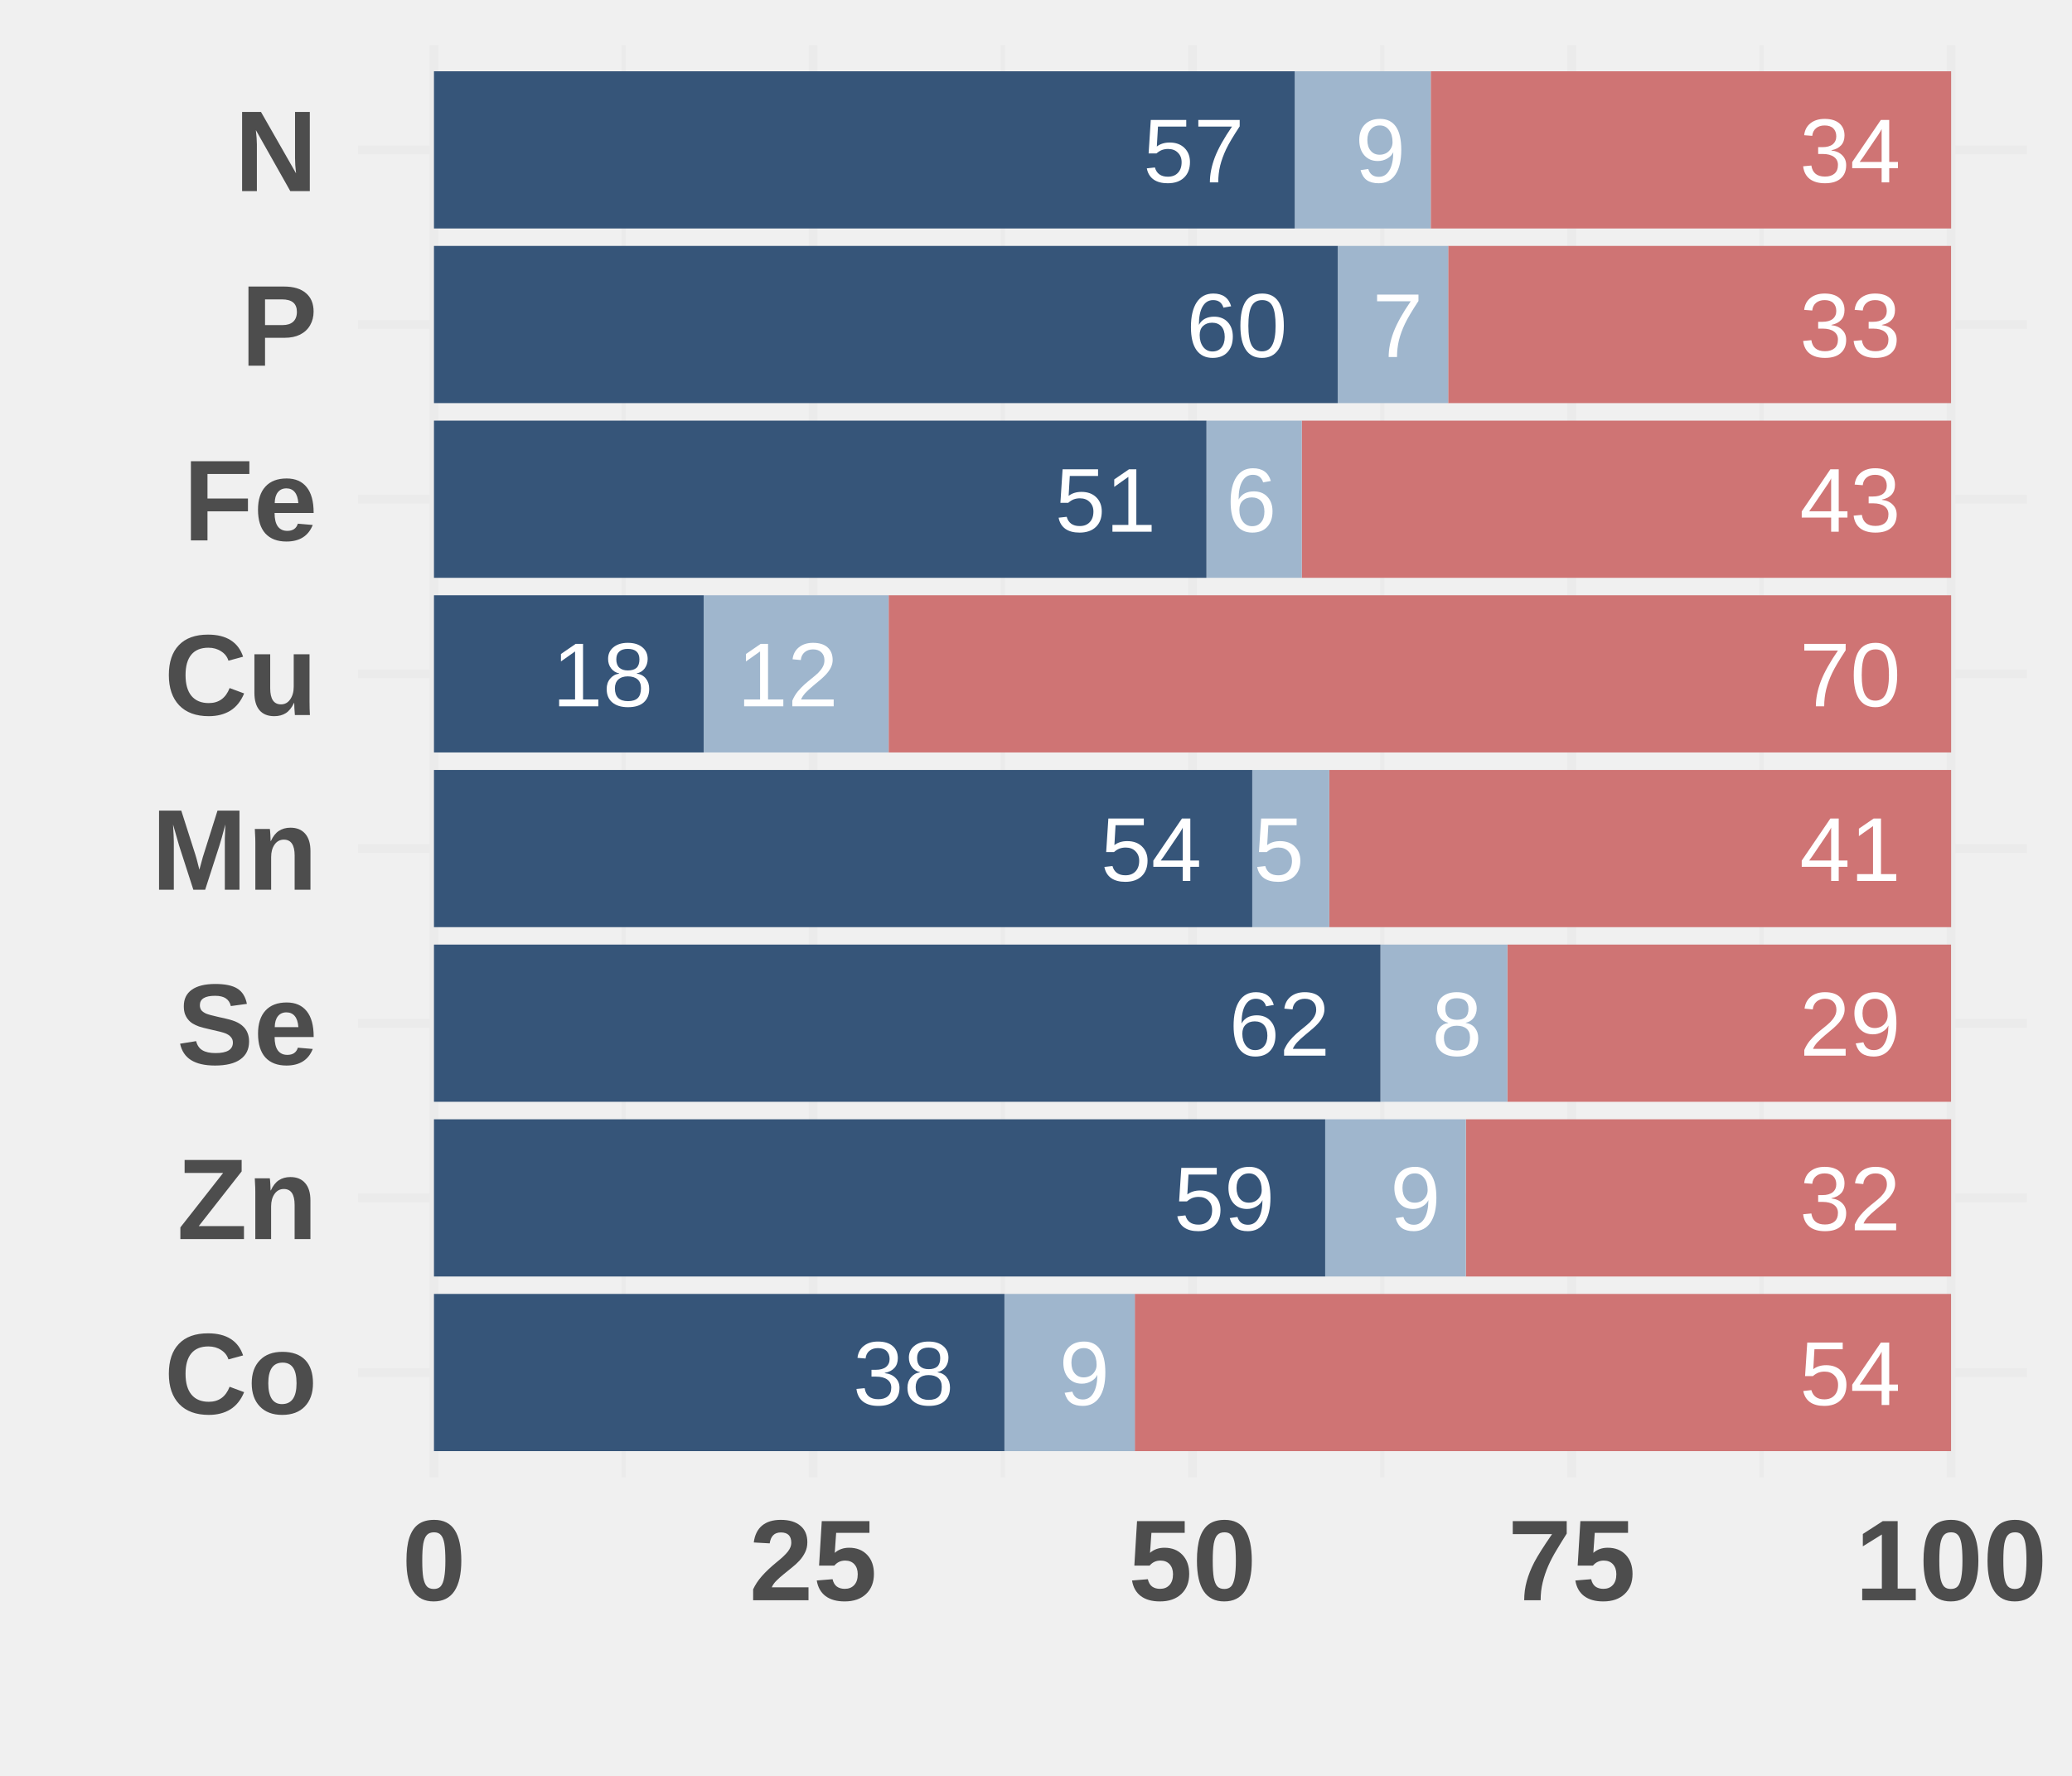
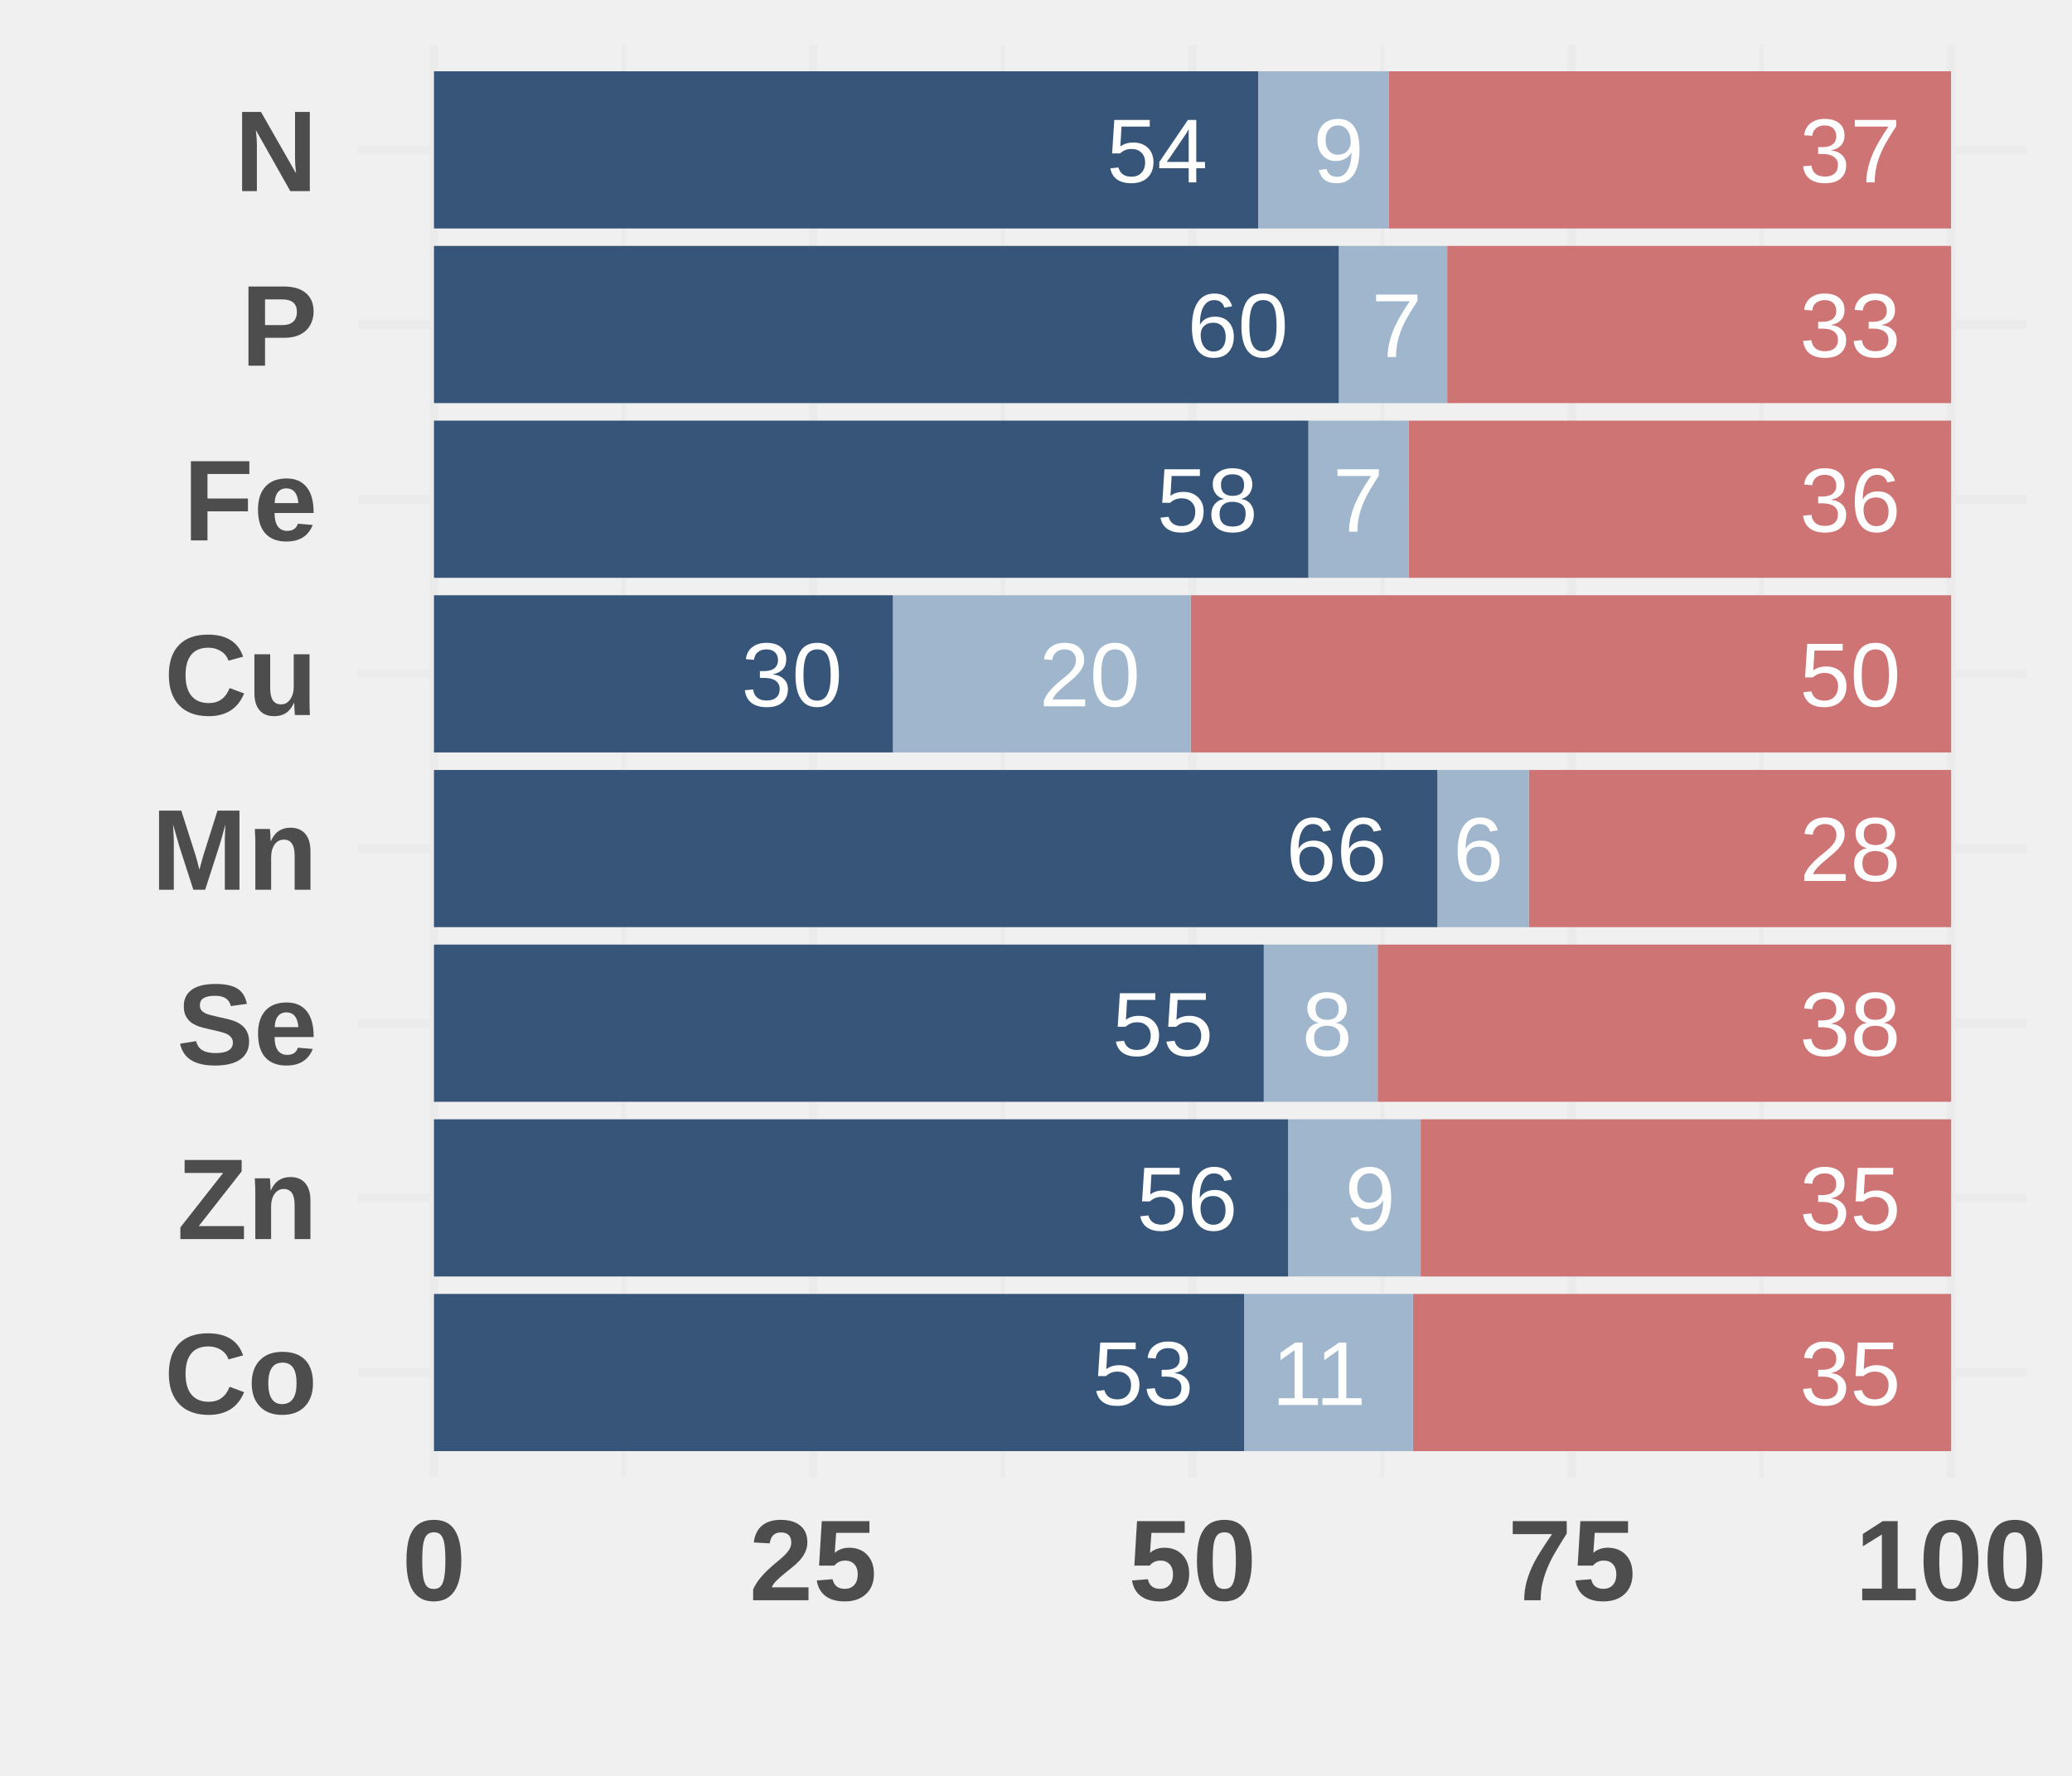
<svg xmlns="http://www.w3.org/2000/svg" class="svglite" width="252.00pt" height="216.00pt" viewBox="0 0 252.00 216.00">
  <defs>
    <style type="text/css">
    .svglite line, .svglite polyline, .svglite polygon, .svglite path, .svglite rect, .svglite circle {
      fill: none;
      stroke: #000000;
      stroke-linecap: round;
      stroke-linejoin: round;
      stroke-miterlimit: 10.00;
    }
    .svglite text {
      white-space: pre;
    }
  </style>
  </defs>
  <rect width="100%" height="100%" style="stroke: none; fill: none;" />
  <defs>
    <clipPath id="cpMC4wMHwyNTIuMDB8MC4wMHwyMTYuMDA=">
      <rect x="0.00" y="0.00" width="252.00" height="216.00" />
    </clipPath>
  </defs>
  <g clip-path="url(#cpMC4wMHwyNTIuMDB8MC4wMHwyMTYuMDA=)">
</g>
  <defs>
    <clipPath id="cpNDMuNTV8MjQ2LjUyfDUuNDh8MTc5LjY5">
      <rect x="43.55" y="5.48" width="202.97" height="174.21" />
    </clipPath>
  </defs>
  <g clip-path="url(#cpNDMuNTV8MjQ2LjUyfDUuNDh8MTc5LjY5)">
    <polyline points="75.84,179.69 75.84,5.48 " style="stroke-width: 0.53; stroke: #EBEBEB; stroke-linecap: butt;" />
    <polyline points="121.97,179.69 121.97,5.48 " style="stroke-width: 0.53; stroke: #EBEBEB; stroke-linecap: butt;" />
    <polyline points="168.10,179.69 168.10,5.48 " style="stroke-width: 0.53; stroke: #EBEBEB; stroke-linecap: butt;" />
    <polyline points="214.23,179.69 214.23,5.48 " style="stroke-width: 0.53; stroke: #EBEBEB; stroke-linecap: butt;" />
    <polyline points="43.55,166.94 246.52,166.94 " style="stroke-width: 1.07; stroke: #EBEBEB; stroke-linecap: butt;" />
    <polyline points="43.55,145.70 246.52,145.70 " style="stroke-width: 1.07; stroke: #EBEBEB; stroke-linecap: butt;" />
    <polyline points="43.55,124.45 246.52,124.45 " style="stroke-width: 1.07; stroke: #EBEBEB; stroke-linecap: butt;" />
    <polyline points="43.55,103.21 246.52,103.21 " style="stroke-width: 1.07; stroke: #EBEBEB; stroke-linecap: butt;" />
    <polyline points="43.55,81.96 246.52,81.96 " style="stroke-width: 1.07; stroke: #EBEBEB; stroke-linecap: butt;" />
    <polyline points="43.55,60.72 246.52,60.72 " style="stroke-width: 1.07; stroke: #EBEBEB; stroke-linecap: butt;" />
    <polyline points="43.55,39.47 246.52,39.47 " style="stroke-width: 1.07; stroke: #EBEBEB; stroke-linecap: butt;" />
    <polyline points="43.55,18.23 246.52,18.23 " style="stroke-width: 1.07; stroke: #EBEBEB; stroke-linecap: butt;" />
    <polyline points="52.78,179.69 52.78,5.48 " style="stroke-width: 1.07; stroke: #EBEBEB; stroke-linecap: butt;" />
    <polyline points="98.90,179.69 98.90,5.48 " style="stroke-width: 1.07; stroke: #EBEBEB; stroke-linecap: butt;" />
    <polyline points="145.03,179.69 145.03,5.48 " style="stroke-width: 1.07; stroke: #EBEBEB; stroke-linecap: butt;" />
    <polyline points="191.16,179.69 191.16,5.48 " style="stroke-width: 1.07; stroke: #EBEBEB; stroke-linecap: butt;" />
    <polyline points="237.29,179.69 237.29,5.48 " style="stroke-width: 1.07; stroke: #EBEBEB; stroke-linecap: butt;" />
-     <rect x="174.01" y="8.67" width="63.29" height="19.12" style="stroke-width: 1.07; stroke: none; stroke-linecap: square; stroke-linejoin: miter; fill: #CF7474;" />
-     <rect x="176.13" y="29.91" width="61.16" height="19.12" style="stroke-width: 1.07; stroke: none; stroke-linecap: square; stroke-linejoin: miter; fill: #CF7474;" />
-     <rect x="158.32" y="51.16" width="78.98" height="19.12" style="stroke-width: 1.07; stroke: none; stroke-linecap: square; stroke-linejoin: miter; fill: #CF7474;" />
-     <rect x="108.08" y="72.40" width="129.22" height="19.12" style="stroke-width: 1.07; stroke: none; stroke-linecap: square; stroke-linejoin: miter; fill: #CF7474;" />
-     <rect x="161.67" y="93.65" width="75.63" height="19.12" style="stroke-width: 1.07; stroke: none; stroke-linecap: square; stroke-linejoin: miter; fill: #CF7474;" />
-     <rect x="183.33" y="114.89" width="53.96" height="19.12" style="stroke-width: 1.07; stroke: none; stroke-linecap: square; stroke-linejoin: miter; fill: #CF7474;" />
-     <rect x="178.28" y="136.14" width="59.02" height="19.12" style="stroke-width: 1.07; stroke: none; stroke-linecap: square; stroke-linejoin: miter; fill: #CF7474;" />
-     <rect x="138.01" y="157.38" width="99.28" height="19.12" style="stroke-width: 1.07; stroke: none; stroke-linecap: square; stroke-linejoin: miter; fill: #CF7474;" />
-     <rect x="157.45" y="8.67" width="16.55" height="19.12" style="stroke-width: 1.07; stroke: none; stroke-linecap: square; stroke-linejoin: miter; fill: #9FB6CD;" />
-     <rect x="162.70" y="29.91" width="13.43" height="19.12" style="stroke-width: 1.07; stroke: none; stroke-linecap: square; stroke-linejoin: miter; fill: #9FB6CD;" />
-     <rect x="146.73" y="51.16" width="11.59" height="19.12" style="stroke-width: 1.07; stroke: none; stroke-linecap: square; stroke-linejoin: miter; fill: #9FB6CD;" />
-     <rect x="85.57" y="72.40" width="22.50" height="19.12" style="stroke-width: 1.07; stroke: none; stroke-linecap: square; stroke-linejoin: miter; fill: #9FB6CD;" />
-     <rect x="152.30" y="93.65" width="9.37" height="19.12" style="stroke-width: 1.07; stroke: none; stroke-linecap: square; stroke-linejoin: miter; fill: #9FB6CD;" />
-     <rect x="167.88" y="114.89" width="15.45" height="19.12" style="stroke-width: 1.07; stroke: none; stroke-linecap: square; stroke-linejoin: miter; fill: #9FB6CD;" />
-     <rect x="161.16" y="136.14" width="17.11" height="19.12" style="stroke-width: 1.07; stroke: none; stroke-linecap: square; stroke-linejoin: miter; fill: #9FB6CD;" />
-     <rect x="122.16" y="157.38" width="15.86" height="19.12" style="stroke-width: 1.07; stroke: none; stroke-linecap: square; stroke-linejoin: miter; fill: #9FB6CD;" />
-     <rect x="52.78" y="8.67" width="104.68" height="19.12" style="stroke-width: 1.07; stroke: none; stroke-linecap: square; stroke-linejoin: miter; fill: #365579;" />
-     <rect x="52.78" y="29.91" width="109.92" height="19.12" style="stroke-width: 1.07; stroke: none; stroke-linecap: square; stroke-linejoin: miter; fill: #365579;" />
-     <rect x="52.78" y="51.16" width="93.95" height="19.12" style="stroke-width: 1.07; stroke: none; stroke-linecap: square; stroke-linejoin: miter; fill: #365579;" />
-     <rect x="52.78" y="72.40" width="32.80" height="19.12" style="stroke-width: 1.07; stroke: none; stroke-linecap: square; stroke-linejoin: miter; fill: #365579;" />
-     <rect x="52.78" y="93.65" width="99.52" height="19.12" style="stroke-width: 1.07; stroke: none; stroke-linecap: square; stroke-linejoin: miter; fill: #365579;" />
-     <rect x="52.78" y="114.89" width="115.11" height="19.12" style="stroke-width: 1.07; stroke: none; stroke-linecap: square; stroke-linejoin: miter; fill: #365579;" />
-     <rect x="52.78" y="136.14" width="108.39" height="19.12" style="stroke-width: 1.07; stroke: none; stroke-linecap: square; stroke-linejoin: miter; fill: #365579;" />
-     <rect x="52.78" y="157.38" width="69.38" height="19.12" style="stroke-width: 1.07; stroke: none; stroke-linecap: square; stroke-linejoin: miter; fill: #365579;" />
-     <text x="231.16" y="22.18" text-anchor="end" style="font-size: 11.04px;fill: #FFFFFF; font-family: &quot;Arial&quot;;" textLength="12.27px" lengthAdjust="spacingAndGlyphs">34</text>
+     <rect x="168.92" y="8.67" width="68.37" height="19.12" style="stroke-width: 1.07; stroke: none; stroke-linecap: square; stroke-linejoin: miter; fill: #CF7474;" />
+     <rect x="176.01" y="29.91" width="61.29" height="19.12" style="stroke-width: 1.07; stroke: none; stroke-linecap: square; stroke-linejoin: miter; fill: #CF7474;" />
+     <rect x="171.31" y="51.16" width="65.99" height="19.12" style="stroke-width: 1.07; stroke: none; stroke-linecap: square; stroke-linejoin: miter; fill: #CF7474;" />
+     <rect x="144.81" y="72.40" width="92.49" height="19.12" style="stroke-width: 1.07; stroke: none; stroke-linecap: square; stroke-linejoin: miter; fill: #CF7474;" />
+     <rect x="185.93" y="93.65" width="51.37" height="19.12" style="stroke-width: 1.07; stroke: none; stroke-linecap: square; stroke-linejoin: miter; fill: #CF7474;" />
+     <rect x="167.55" y="114.89" width="69.75" height="19.12" style="stroke-width: 1.07; stroke: none; stroke-linecap: square; stroke-linejoin: miter; fill: #CF7474;" />
+     <rect x="172.78" y="136.14" width="64.52" height="19.12" style="stroke-width: 1.07; stroke: none; stroke-linecap: square; stroke-linejoin: miter; fill: #CF7474;" />
+     <rect x="171.86" y="157.38" width="65.44" height="19.12" style="stroke-width: 1.07; stroke: none; stroke-linecap: square; stroke-linejoin: miter; fill: #CF7474;" />
+     <rect x="153.02" y="8.67" width="15.91" height="19.12" style="stroke-width: 1.07; stroke: none; stroke-linecap: square; stroke-linejoin: miter; fill: #9FB6CD;" />
+     <rect x="162.81" y="29.91" width="13.20" height="19.12" style="stroke-width: 1.07; stroke: none; stroke-linecap: square; stroke-linejoin: miter; fill: #9FB6CD;" />
+     <rect x="159.11" y="51.16" width="12.20" height="19.12" style="stroke-width: 1.07; stroke: none; stroke-linecap: square; stroke-linejoin: miter; fill: #9FB6CD;" />
+     <rect x="108.58" y="72.40" width="36.22" height="19.12" style="stroke-width: 1.07; stroke: none; stroke-linecap: square; stroke-linejoin: miter; fill: #9FB6CD;" />
+     <rect x="174.82" y="93.65" width="11.11" height="19.12" style="stroke-width: 1.07; stroke: none; stroke-linecap: square; stroke-linejoin: miter; fill: #9FB6CD;" />
+     <rect x="153.70" y="114.89" width="13.85" height="19.12" style="stroke-width: 1.07; stroke: none; stroke-linecap: square; stroke-linejoin: miter; fill: #9FB6CD;" />
+     <rect x="156.66" y="136.14" width="16.12" height="19.12" style="stroke-width: 1.07; stroke: none; stroke-linecap: square; stroke-linejoin: miter; fill: #9FB6CD;" />
+     <rect x="151.30" y="157.38" width="20.55" height="19.12" style="stroke-width: 1.07; stroke: none; stroke-linecap: square; stroke-linejoin: miter; fill: #9FB6CD;" />
+     <rect x="52.78" y="8.67" width="100.24" height="19.12" style="stroke-width: 1.07; stroke: none; stroke-linecap: square; stroke-linejoin: miter; fill: #365579;" />
+     <rect x="52.78" y="29.91" width="110.04" height="19.12" style="stroke-width: 1.07; stroke: none; stroke-linecap: square; stroke-linejoin: miter; fill: #365579;" />
+     <rect x="52.78" y="51.16" width="106.34" height="19.12" style="stroke-width: 1.07; stroke: none; stroke-linecap: square; stroke-linejoin: miter; fill: #365579;" />
+     <rect x="52.78" y="72.40" width="55.81" height="19.12" style="stroke-width: 1.07; stroke: none; stroke-linecap: square; stroke-linejoin: miter; fill: #365579;" />
+     <rect x="52.78" y="93.65" width="122.04" height="19.12" style="stroke-width: 1.07; stroke: none; stroke-linecap: square; stroke-linejoin: miter; fill: #365579;" />
+     <rect x="52.78" y="114.89" width="100.92" height="19.12" style="stroke-width: 1.07; stroke: none; stroke-linecap: square; stroke-linejoin: miter; fill: #365579;" />
+     <rect x="52.78" y="136.14" width="103.88" height="19.12" style="stroke-width: 1.07; stroke: none; stroke-linecap: square; stroke-linejoin: miter; fill: #365579;" />
+     <rect x="52.78" y="157.38" width="98.53" height="19.12" style="stroke-width: 1.07; stroke: none; stroke-linecap: square; stroke-linejoin: miter; fill: #365579;" />
+     <text x="231.16" y="22.18" text-anchor="end" style="font-size: 11.04px;fill: #FFFFFF; font-family: &quot;Arial&quot;;" textLength="12.27px" lengthAdjust="spacingAndGlyphs">37</text>
    <text x="231.16" y="43.42" text-anchor="end" style="font-size: 11.04px;fill: #FFFFFF; font-family: &quot;Arial&quot;;" textLength="12.27px" lengthAdjust="spacingAndGlyphs">33</text>
-     <text x="231.16" y="64.67" text-anchor="end" style="font-size: 11.04px;fill: #FFFFFF; font-family: &quot;Arial&quot;;" textLength="12.27px" lengthAdjust="spacingAndGlyphs">43</text>
-     <text x="231.16" y="85.91" text-anchor="end" style="font-size: 11.04px;fill: #FFFFFF; font-family: &quot;Arial&quot;;" textLength="12.27px" lengthAdjust="spacingAndGlyphs">70</text>
-     <text x="231.16" y="107.15" text-anchor="end" style="font-size: 11.04px;fill: #FFFFFF; font-family: &quot;Arial&quot;;" textLength="12.27px" lengthAdjust="spacingAndGlyphs">41</text>
-     <text x="231.16" y="128.40" text-anchor="end" style="font-size: 11.04px;fill: #FFFFFF; font-family: &quot;Arial&quot;;" textLength="12.27px" lengthAdjust="spacingAndGlyphs">29</text>
-     <text x="231.16" y="149.64" text-anchor="end" style="font-size: 11.04px;fill: #FFFFFF; font-family: &quot;Arial&quot;;" textLength="12.27px" lengthAdjust="spacingAndGlyphs">32</text>
-     <text x="231.16" y="170.89" text-anchor="end" style="font-size: 11.04px;fill: #FFFFFF; font-family: &quot;Arial&quot;;" textLength="12.27px" lengthAdjust="spacingAndGlyphs">54</text>
-     <text x="170.94" y="22.18" text-anchor="end" style="font-size: 11.04px;fill: #FFFFFF; font-family: &quot;Arial&quot;;" textLength="6.13px" lengthAdjust="spacingAndGlyphs">9</text>
-     <text x="173.06" y="43.42" text-anchor="end" style="font-size: 11.04px;fill: #FFFFFF; font-family: &quot;Arial&quot;;" textLength="6.13px" lengthAdjust="spacingAndGlyphs">7</text>
-     <text x="155.25" y="64.67" text-anchor="end" style="font-size: 11.04px;fill: #FFFFFF; font-family: &quot;Arial&quot;;" textLength="6.13px" lengthAdjust="spacingAndGlyphs">6</text>
-     <text x="101.94" y="85.91" text-anchor="end" style="font-size: 11.04px;fill: #FFFFFF; font-family: &quot;Arial&quot;;" textLength="12.27px" lengthAdjust="spacingAndGlyphs">12</text>
-     <text x="158.60" y="107.15" text-anchor="end" style="font-size: 11.04px;fill: #FFFFFF; font-family: &quot;Arial&quot;;" textLength="6.13px" lengthAdjust="spacingAndGlyphs">5</text>
-     <text x="180.27" y="128.40" text-anchor="end" style="font-size: 11.04px;fill: #FFFFFF; font-family: &quot;Arial&quot;;" textLength="6.13px" lengthAdjust="spacingAndGlyphs">8</text>
-     <text x="175.21" y="149.64" text-anchor="end" style="font-size: 11.04px;fill: #FFFFFF; font-family: &quot;Arial&quot;;" textLength="6.13px" lengthAdjust="spacingAndGlyphs">9</text>
-     <text x="134.95" y="170.89" text-anchor="end" style="font-size: 11.04px;fill: #FFFFFF; font-family: &quot;Arial&quot;;" textLength="6.13px" lengthAdjust="spacingAndGlyphs">9</text>
-     <text x="151.32" y="22.18" text-anchor="end" style="font-size: 11.04px;fill: #FFFFFF; font-family: &quot;Arial&quot;;" textLength="12.27px" lengthAdjust="spacingAndGlyphs">57</text>
-     <text x="156.56" y="43.42" text-anchor="end" style="font-size: 11.04px;fill: #FFFFFF; font-family: &quot;Arial&quot;;" textLength="12.27px" lengthAdjust="spacingAndGlyphs">60</text>
-     <text x="140.59" y="64.67" text-anchor="end" style="font-size: 11.04px;fill: #FFFFFF; font-family: &quot;Arial&quot;;" textLength="12.27px" lengthAdjust="spacingAndGlyphs">51</text>
-     <text x="79.44" y="85.91" text-anchor="end" style="font-size: 11.04px;fill: #FFFFFF; font-family: &quot;Arial&quot;;" textLength="12.27px" lengthAdjust="spacingAndGlyphs">18</text>
-     <text x="146.16" y="107.15" text-anchor="end" style="font-size: 11.04px;fill: #FFFFFF; font-family: &quot;Arial&quot;;" textLength="12.27px" lengthAdjust="spacingAndGlyphs">54</text>
-     <text x="161.75" y="128.40" text-anchor="end" style="font-size: 11.04px;fill: #FFFFFF; font-family: &quot;Arial&quot;;" textLength="12.27px" lengthAdjust="spacingAndGlyphs">62</text>
-     <text x="155.03" y="149.64" text-anchor="end" style="font-size: 11.04px;fill: #FFFFFF; font-family: &quot;Arial&quot;;" textLength="12.27px" lengthAdjust="spacingAndGlyphs">59</text>
-     <text x="116.02" y="170.89" text-anchor="end" style="font-size: 11.04px;fill: #FFFFFF; font-family: &quot;Arial&quot;;" textLength="12.27px" lengthAdjust="spacingAndGlyphs">38</text>
+     <text x="231.16" y="64.67" text-anchor="end" style="font-size: 11.04px;fill: #FFFFFF; font-family: &quot;Arial&quot;;" textLength="12.27px" lengthAdjust="spacingAndGlyphs">36</text>
+     <text x="231.16" y="85.91" text-anchor="end" style="font-size: 11.04px;fill: #FFFFFF; font-family: &quot;Arial&quot;;" textLength="12.27px" lengthAdjust="spacingAndGlyphs">50</text>
+     <text x="231.16" y="107.15" text-anchor="end" style="font-size: 11.04px;fill: #FFFFFF; font-family: &quot;Arial&quot;;" textLength="12.27px" lengthAdjust="spacingAndGlyphs">28</text>
+     <text x="231.16" y="128.40" text-anchor="end" style="font-size: 11.04px;fill: #FFFFFF; font-family: &quot;Arial&quot;;" textLength="12.27px" lengthAdjust="spacingAndGlyphs">38</text>
+     <text x="231.16" y="149.64" text-anchor="end" style="font-size: 11.04px;fill: #FFFFFF; font-family: &quot;Arial&quot;;" textLength="12.27px" lengthAdjust="spacingAndGlyphs">35</text>
+     <text x="231.16" y="170.89" text-anchor="end" style="font-size: 11.04px;fill: #FFFFFF; font-family: &quot;Arial&quot;;" textLength="12.27px" lengthAdjust="spacingAndGlyphs">35</text>
+     <text x="165.86" y="22.18" text-anchor="end" style="font-size: 11.04px;fill: #FFFFFF; font-family: &quot;Arial&quot;;" textLength="6.13px" lengthAdjust="spacingAndGlyphs">9</text>
+     <text x="172.94" y="43.42" text-anchor="end" style="font-size: 11.04px;fill: #FFFFFF; font-family: &quot;Arial&quot;;" textLength="6.13px" lengthAdjust="spacingAndGlyphs">7</text>
+     <text x="168.24" y="64.67" text-anchor="end" style="font-size: 11.04px;fill: #FFFFFF; font-family: &quot;Arial&quot;;" textLength="6.13px" lengthAdjust="spacingAndGlyphs">7</text>
+     <text x="138.67" y="85.91" text-anchor="end" style="font-size: 11.04px;fill: #FFFFFF; font-family: &quot;Arial&quot;;" textLength="12.27px" lengthAdjust="spacingAndGlyphs">20</text>
+     <text x="182.86" y="107.15" text-anchor="end" style="font-size: 11.04px;fill: #FFFFFF; font-family: &quot;Arial&quot;;" textLength="6.13px" lengthAdjust="spacingAndGlyphs">6</text>
+     <text x="164.48" y="128.40" text-anchor="end" style="font-size: 11.04px;fill: #FFFFFF; font-family: &quot;Arial&quot;;" textLength="6.13px" lengthAdjust="spacingAndGlyphs">8</text>
+     <text x="169.71" y="149.64" text-anchor="end" style="font-size: 11.04px;fill: #FFFFFF; font-family: &quot;Arial&quot;;" textLength="6.13px" lengthAdjust="spacingAndGlyphs">9</text>
+     <text x="166.13" y="170.89" text-anchor="end" style="font-size: 11.04px;fill: #FFFFFF; font-family: &quot;Arial&quot;;" textLength="11.45px" lengthAdjust="spacingAndGlyphs">11</text>
+     <text x="146.88" y="22.18" text-anchor="end" style="font-size: 11.04px;fill: #FFFFFF; font-family: &quot;Arial&quot;;" textLength="12.27px" lengthAdjust="spacingAndGlyphs">54</text>
+     <text x="156.68" y="43.42" text-anchor="end" style="font-size: 11.04px;fill: #FFFFFF; font-family: &quot;Arial&quot;;" textLength="12.27px" lengthAdjust="spacingAndGlyphs">60</text>
+     <text x="152.98" y="64.67" text-anchor="end" style="font-size: 11.04px;fill: #FFFFFF; font-family: &quot;Arial&quot;;" textLength="12.27px" lengthAdjust="spacingAndGlyphs">58</text>
+     <text x="102.45" y="85.91" text-anchor="end" style="font-size: 11.04px;fill: #FFFFFF; font-family: &quot;Arial&quot;;" textLength="12.27px" lengthAdjust="spacingAndGlyphs">30</text>
+     <text x="168.68" y="107.15" text-anchor="end" style="font-size: 11.04px;fill: #FFFFFF; font-family: &quot;Arial&quot;;" textLength="12.27px" lengthAdjust="spacingAndGlyphs">66</text>
+     <text x="147.56" y="128.40" text-anchor="end" style="font-size: 11.04px;fill: #FFFFFF; font-family: &quot;Arial&quot;;" textLength="12.27px" lengthAdjust="spacingAndGlyphs">55</text>
+     <text x="150.52" y="149.64" text-anchor="end" style="font-size: 11.04px;fill: #FFFFFF; font-family: &quot;Arial&quot;;" textLength="12.27px" lengthAdjust="spacingAndGlyphs">56</text>
+     <text x="145.17" y="170.89" text-anchor="end" style="font-size: 11.04px;fill: #FFFFFF; font-family: &quot;Arial&quot;;" textLength="12.27px" lengthAdjust="spacingAndGlyphs">53</text>
  </g>
  <g clip-path="url(#cpMC4wMHwyNTIuMDB8MC4wMHwyMTYuMDA=)">
    <text x="38.62" y="171.95" text-anchor="end" style="font-size: 14.00px; font-weight: bold;fill: #4D4D4D; font-family: &quot;Arial&quot;;" textLength="18.66px" lengthAdjust="spacingAndGlyphs">Co</text>
    <text x="38.62" y="150.71" text-anchor="end" style="font-size: 14.00px; font-weight: bold;fill: #4D4D4D; font-family: &quot;Arial&quot;;" textLength="17.09px" lengthAdjust="spacingAndGlyphs">Zn</text>
    <text x="38.62" y="129.46" text-anchor="end" style="font-size: 14.00px; font-weight: bold;fill: #4D4D4D; font-family: &quot;Arial&quot;;" textLength="17.12px" lengthAdjust="spacingAndGlyphs">Se</text>
    <text x="38.62" y="108.22" text-anchor="end" style="font-size: 14.00px; font-weight: bold;fill: #4D4D4D; font-family: &quot;Arial&quot;;" textLength="20.20px" lengthAdjust="spacingAndGlyphs">Mn</text>
    <text x="38.62" y="86.97" text-anchor="end" style="font-size: 14.00px; font-weight: bold;fill: #4D4D4D; font-family: &quot;Arial&quot;;" textLength="18.66px" lengthAdjust="spacingAndGlyphs">Cu</text>
    <text x="38.62" y="65.73" text-anchor="end" style="font-size: 14.00px; font-weight: bold;fill: #4D4D4D; font-family: &quot;Arial&quot;;" textLength="16.33px" lengthAdjust="spacingAndGlyphs">Fe</text>
    <text x="38.62" y="44.48" text-anchor="end" style="font-size: 14.00px; font-weight: bold;fill: #4D4D4D; font-family: &quot;Arial&quot;;" textLength="9.34px" lengthAdjust="spacingAndGlyphs">P</text>
    <text x="38.62" y="23.24" text-anchor="end" style="font-size: 14.00px; font-weight: bold;fill: #4D4D4D; font-family: &quot;Arial&quot;;" textLength="10.11px" lengthAdjust="spacingAndGlyphs">N</text>
    <text x="52.78" y="194.64" text-anchor="middle" style="font-size: 14.00px; font-weight: bold;fill: #4D4D4D; font-family: &quot;Arial&quot;;" textLength="7.78px" lengthAdjust="spacingAndGlyphs">0</text>
    <text x="98.90" y="194.64" text-anchor="middle" style="font-size: 14.00px; font-weight: bold;fill: #4D4D4D; font-family: &quot;Arial&quot;;" textLength="15.57px" lengthAdjust="spacingAndGlyphs">25</text>
    <text x="145.03" y="194.64" text-anchor="middle" style="font-size: 14.00px; font-weight: bold;fill: #4D4D4D; font-family: &quot;Arial&quot;;" textLength="15.57px" lengthAdjust="spacingAndGlyphs">50</text>
    <text x="191.16" y="194.64" text-anchor="middle" style="font-size: 14.00px; font-weight: bold;fill: #4D4D4D; font-family: &quot;Arial&quot;;" textLength="15.57px" lengthAdjust="spacingAndGlyphs">75</text>
    <text x="237.29" y="194.64" text-anchor="middle" style="font-size: 14.00px; font-weight: bold;fill: #4D4D4D; font-family: &quot;Arial&quot;;" textLength="23.35px" lengthAdjust="spacingAndGlyphs">100</text>
  </g>
</svg>
